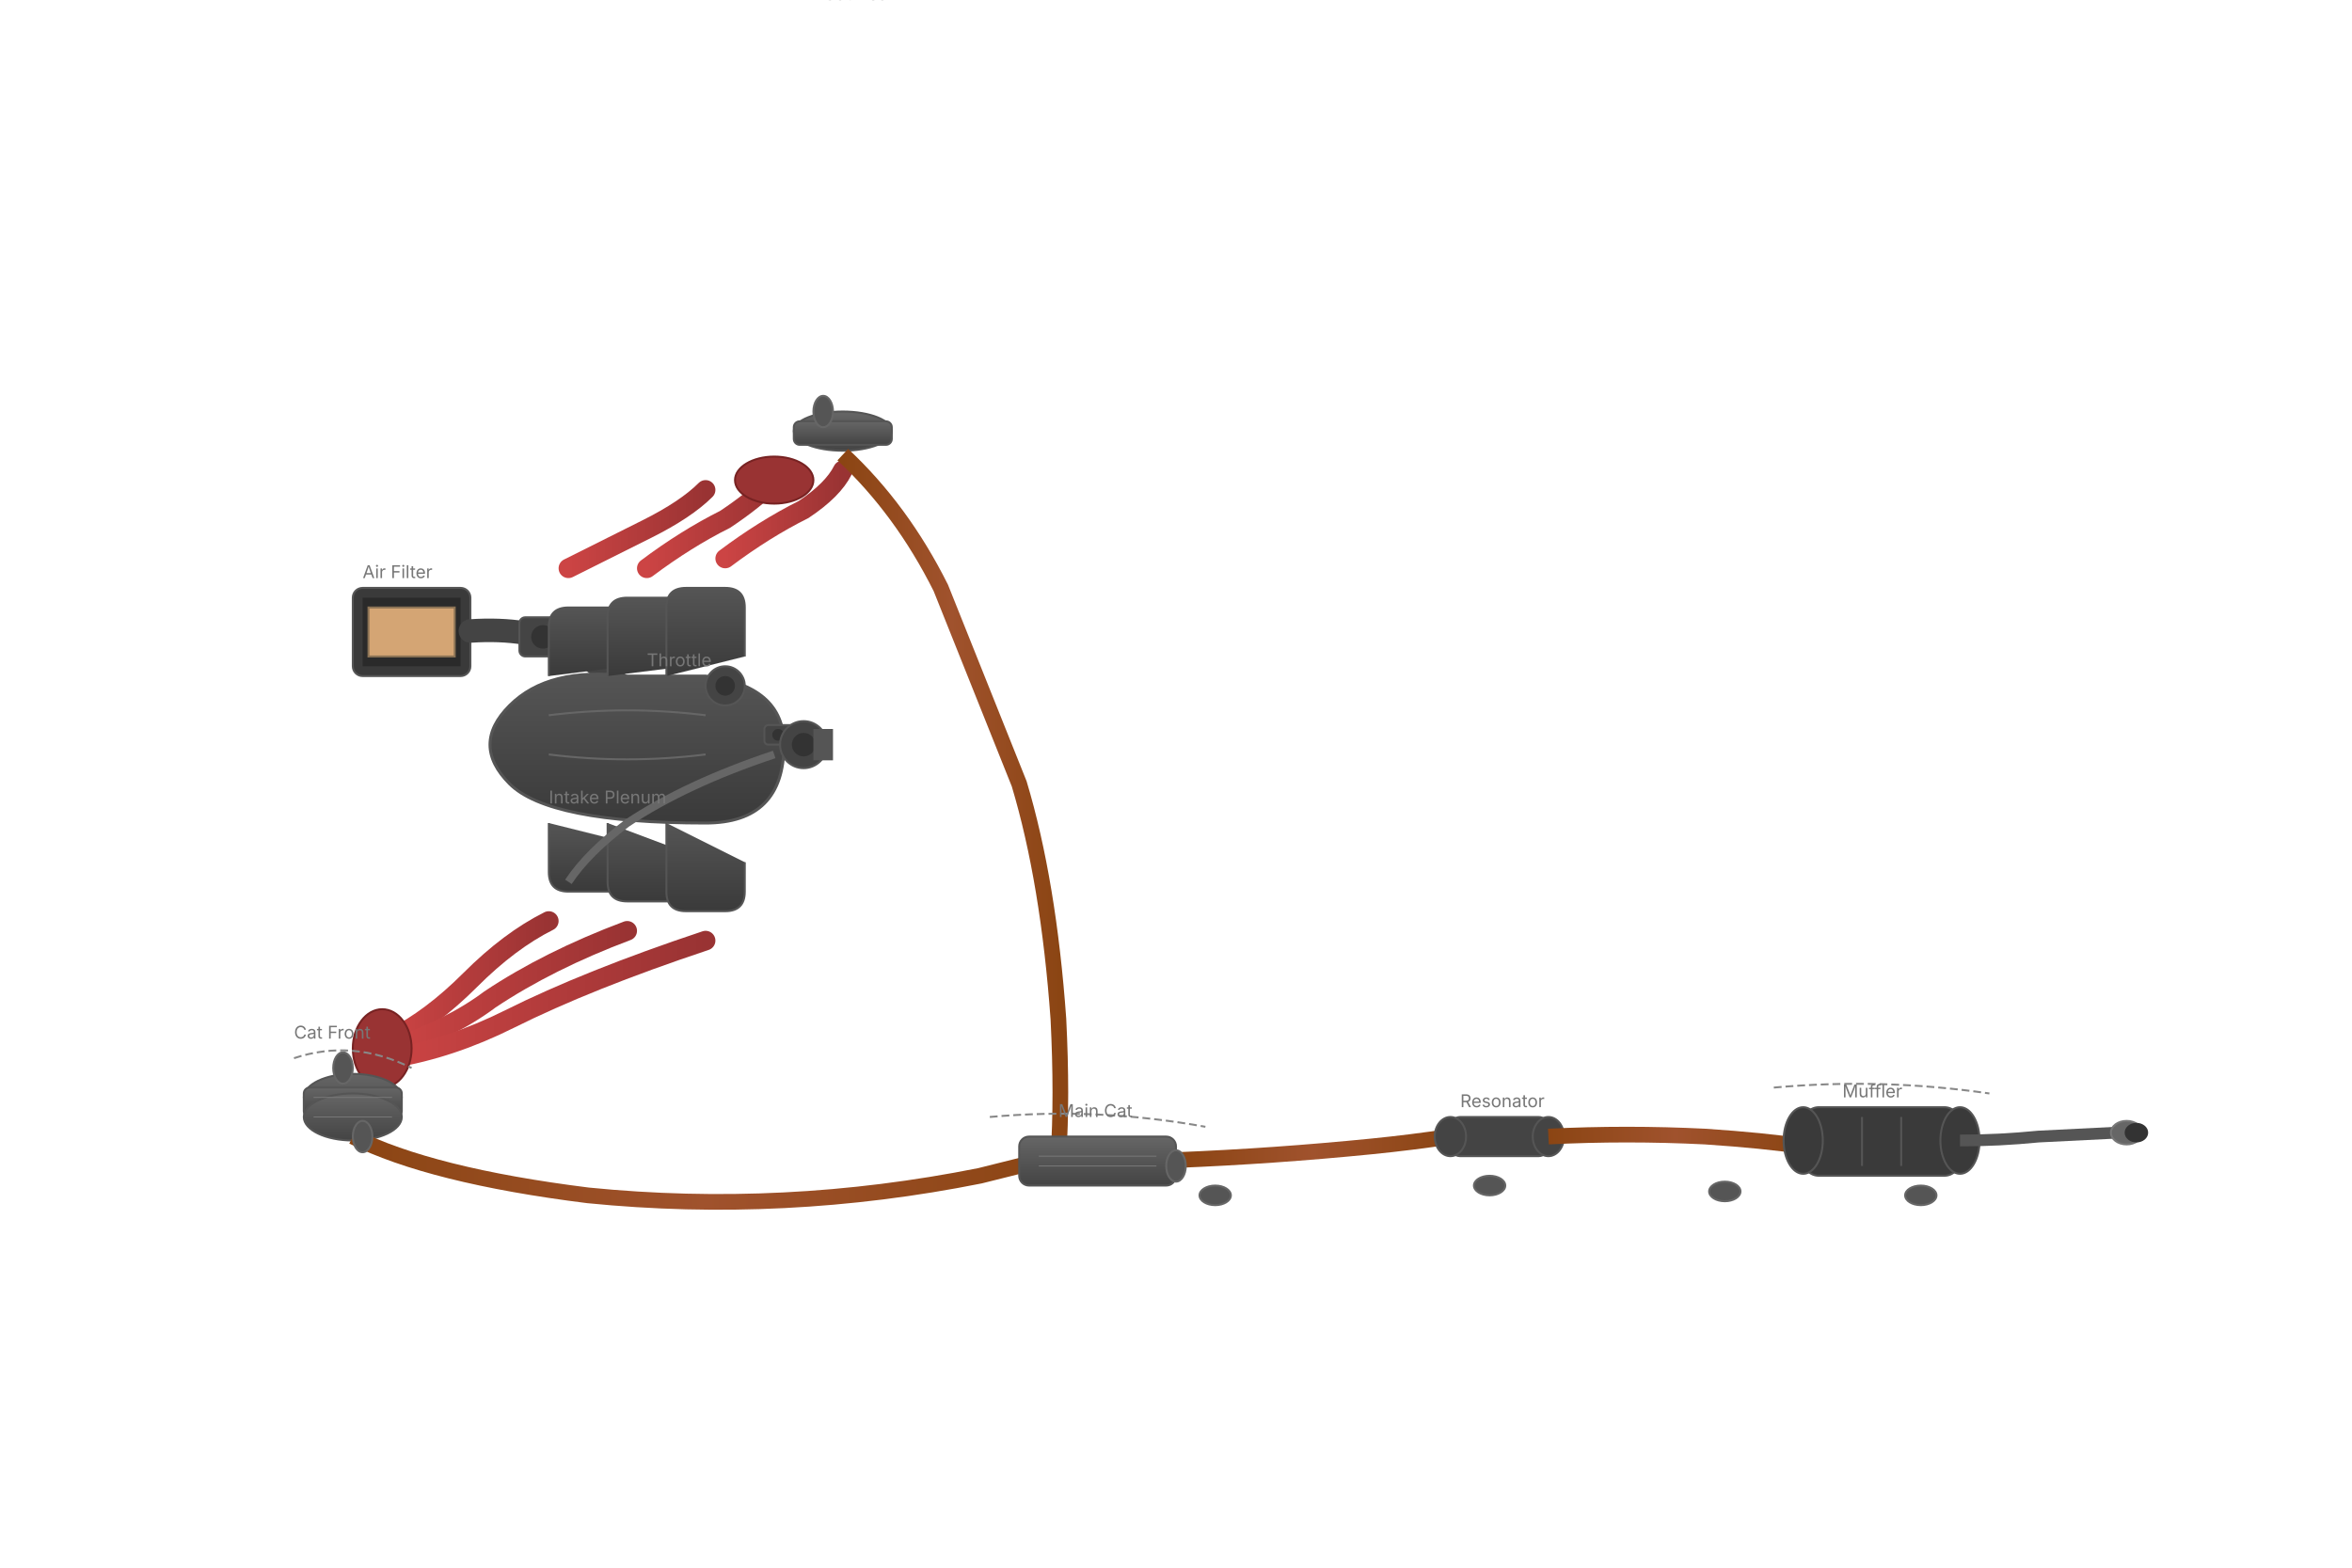
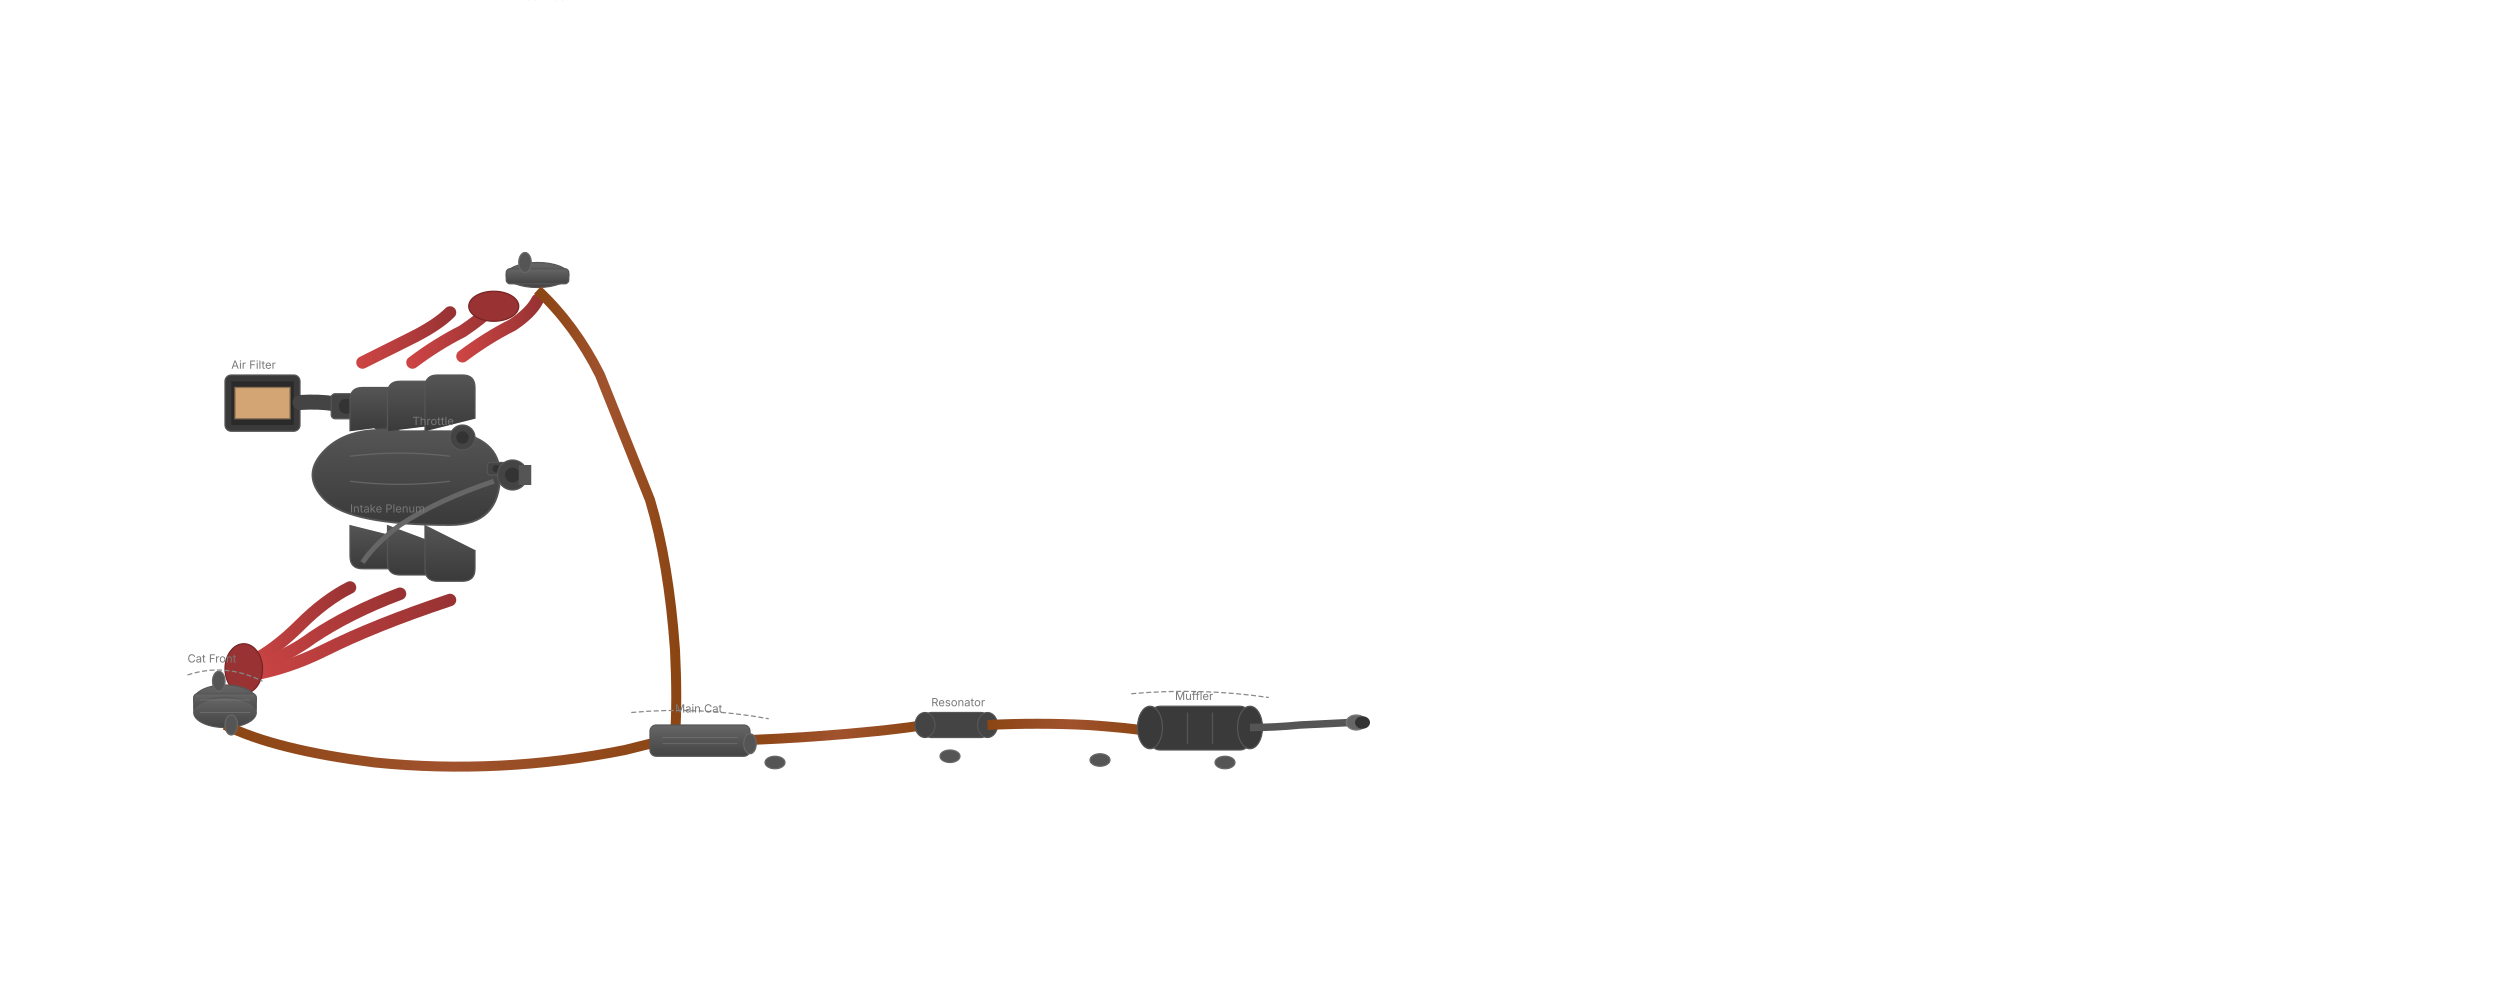
- <svg xmlns="http://www.w3.org/2000/svg" viewBox="0 0 1200 800">
+ <svg xmlns="http://www.w3.org/2000/svg" viewBox="0 0 2000 800">
  <defs>
    <linearGradient id="intakeGradient" x1="0%" y1="0%" x2="0%" y2="100%">
      <stop offset="0%" stop-color="#555" />
      <stop offset="100%" stop-color="#3a3a3a" />
    </linearGradient>
    <linearGradient id="exhaustGradient" x1="0%" y1="0%" x2="100%" y2="0%">
      <stop offset="0%" stop-color="#8B4513" />
      <stop offset="50%" stop-color="#A0522D" />
      <stop offset="100%" stop-color="#8B4513" />
    </linearGradient>
    <linearGradient id="manifoldHeat" x1="0%" y1="0%" x2="100%" y2="0%">
      <stop offset="0%" stop-color="#CC4444" />
      <stop offset="100%" stop-color="#993333" />
    </linearGradient>
    <linearGradient id="catGradient" x1="0%" y1="0%" x2="0%" y2="100%">
      <stop offset="0%" stop-color="#666" />
      <stop offset="100%" stop-color="#444" />
    </linearGradient>
  </defs>
  <g data-component-id="air-filter-box">
    <rect x="180" y="300" width="60" height="45" rx="5" fill="#3a3a3a" stroke="#555" />
    <rect x="185" y="305" width="50" height="35" fill="#2a2a2a" />
    <rect x="188" y="310" width="44" height="25" fill="#D4A574" stroke="#8B7355" />
  </g>
  <path d="M 240 322 Q 270 320, 290 330 Q 310 340, 320 355" stroke="#444" stroke-width="12" fill="none" stroke-linecap="round" data-component-id="air-intake-duct" />
  <g data-component-id="maf-sensor-housing">
    <rect x="265" y="315" width="25" height="20" rx="3" fill="#444" stroke="#555" />
    <circle cx="277" cy="325" r="6" fill="#333" />
  </g>
  <g data-component-id="throttle-body">
    <ellipse cx="340" cy="360" rx="20" ry="15" fill="url(#intakeGradient)" stroke="#666" />
    <ellipse cx="340" cy="360" rx="12" ry="8" fill="#333" />
    <line x1="330" y1="360" x2="350" y2="360" stroke="#555" stroke-width="2" />
  </g>
  <g data-component-id="intake-manifold-plenum">
    <path d="M 320 345 Q 280 340, 260 360 Q 240 380, 260 400 Q 280 420, 360 420 Q 400 420, 400 380 Q 400 350, 360 345 Z" fill="url(#intakeGradient)" stroke="#555" stroke-width="1.5" />
    <path d="M 280 365 Q 320 360, 360 365" stroke="#666" fill="none" />
    <path d="M 280 385 Q 320 390, 360 385" stroke="#666" fill="none" />
  </g>
  <g fill="url(#intakeGradient)" stroke="#555">
    <path d="M 280 420 L 280 445 Q 280 455, 290 455 L 310 455 Q 320 455, 320 445 L 320 430" data-component-id="intake-runner-1" />
    <path d="M 310 420 L 310 450 Q 310 460, 320 460 L 340 460 Q 350 460, 350 450 L 350 435" data-component-id="intake-runner-3" />
    <path d="M 340 420 L 340 455 Q 340 465, 350 465 L 370 465 Q 380 465, 380 455 L 380 440" data-component-id="intake-runner-5" />
    <path d="M 280 345 L 280 320 Q 280 310, 290 310 L 310 310 Q 320 310, 320 320 L 320 340" data-component-id="intake-runner-2" />
    <path d="M 310 345 L 310 315 Q 310 305, 320 305 L 340 305 Q 350 305, 350 315 L 350 340" data-component-id="intake-runner-4" />
    <path d="M 340 345 L 340 310 Q 340 300, 350 300 L 370 300 Q 380 300, 380 310 L 380 335" data-component-id="intake-runner-6" />
  </g>
  <g data-component-id="iac-valve">
    <circle cx="370" cy="350" r="10" fill="#444" stroke="#555" />
    <circle cx="370" cy="350" r="5" fill="#333" />
  </g>
  <g data-component-id="pcv-valve">
    <rect x="390" y="370" width="15" height="10" rx="2" fill="#444" stroke="#555" />
    <circle cx="397" cy="375" r="3" fill="#333" />
  </g>
  <g data-component-id="exhaust-manifold-front">
    <path d="M 280 470 Q 260 480, 240 500 Q 220 520, 200 530" stroke="url(#manifoldHeat)" stroke-width="10" fill="none" stroke-linecap="round" />
    <path d="M 320 475 Q 280 490, 250 510 Q 230 525, 200 535" stroke="url(#manifoldHeat)" stroke-width="10" fill="none" stroke-linecap="round" />
    <path d="M 360 480 Q 300 500, 260 520 Q 230 535, 200 540" stroke="url(#manifoldHeat)" stroke-width="10" fill="none" stroke-linecap="round" />
    <ellipse cx="195" cy="535" rx="15" ry="20" fill="#993333" stroke="#772222" />
  </g>
  <g data-component-id="exhaust-manifold-rear">
    <path d="M 290 290 Q 310 280, 330 270 Q 350 260, 360 250" stroke="url(#manifoldHeat)" stroke-width="10" fill="none" stroke-linecap="round" />
    <path d="M 330 290 Q 350 275, 370 265 Q 385 255, 395 245" stroke="url(#manifoldHeat)" stroke-width="10" fill="none" stroke-linecap="round" />
    <path d="M 370 285 Q 390 270, 410 260 Q 425 250, 430 240" stroke="url(#manifoldHeat)" stroke-width="10" fill="none" stroke-linecap="round" />
    <ellipse cx="395" cy="245" rx="20" ry="12" fill="#993333" stroke="#772222" />
  </g>
  <g data-component-id="catalytic-converter-front">
    <ellipse cx="180" cy="560" rx="25" ry="12" fill="url(#catGradient)" stroke="#555" />
    <rect x="155" y="555" width="50" height="15" rx="3" fill="url(#catGradient)" stroke="#555" />
    <ellipse cx="180" cy="570" rx="25" ry="12" fill="url(#catGradient)" stroke="#555" />
    <path d="M 160 560 L 200 560 M 160 570 L 200 570" stroke="#777" stroke-width="0.5" />
  </g>
  <g data-component-id="catalytic-converter-rear">
    <ellipse cx="430" cy="220" rx="25" ry="10" fill="url(#catGradient)" stroke="#555" />
    <rect x="405" y="215" width="50" height="12" rx="3" fill="url(#catGradient)" stroke="#555" />
  </g>
  <path d="M 180 580 Q 220 600, 300 610 Q 400 620, 500 600 Q 520 595, 540 590" stroke="url(#exhaustGradient)" stroke-width="8" fill="none" data-component-id="front-pipe" />
  <path d="M 430 232 Q 460 260, 480 300 Q 500 350, 520 400 Q 535 450, 540 520 Q 542 560, 540 590" stroke="url(#exhaustGradient)" stroke-width="8" fill="none" data-component-id="rear-collector-pipe" />
  <g data-component-id="main-catalytic-converter">
    <rect x="520" y="580" width="80" height="25" rx="5" fill="url(#catGradient)" stroke="#555" />
    <line x1="530" y1="590" x2="590" y2="590" stroke="#777" stroke-width="0.5" />
    <line x1="530" y1="595" x2="590" y2="595" stroke="#777" stroke-width="0.5" />
  </g>
  <path d="M 600 592 Q 650 590, 700 585 Q 720 583, 740 580" stroke="url(#exhaustGradient)" stroke-width="8" fill="none" data-component-id="intermediate-pipe" />
  <g data-component-id="resonator">
    <rect x="740" y="570" width="50" height="20" rx="5" fill="#444" stroke="#555" />
    <ellipse cx="740" cy="580" rx="8" ry="10" fill="#444" stroke="#555" />
    <ellipse cx="790" cy="580" rx="8" ry="10" fill="#444" stroke="#555" />
  </g>
  <path d="M 790 580 Q 830 578, 870 580 Q 900 582, 920 585" stroke="url(#exhaustGradient)" stroke-width="8" fill="none" data-component-id="rear-pipe" />
  <g data-component-id="muffler">
    <rect x="920" y="565" width="80" height="35" rx="8" fill="#3a3a3a" stroke="#555" />
    <ellipse cx="920" cy="582" rx="10" ry="17" fill="#3a3a3a" stroke="#555" />
    <ellipse cx="1000" cy="582" rx="10" ry="17" fill="#3a3a3a" stroke="#555" />
    <line x1="950" y1="570" x2="950" y2="595" stroke="#555" />
    <line x1="970" y1="570" x2="970" y2="595" stroke="#555" />
  </g>
  <path d="M 1000 582 Q 1020 582, 1040 580 L 1080 578" stroke="#555" stroke-width="6" fill="none" data-component-id="tailpipe" />
  <g data-component-id="exhaust-tip">
    <ellipse cx="1085" cy="578" rx="8" ry="6" fill="#666" stroke="#777" />
    <ellipse cx="1090" cy="578" rx="6" ry="5" fill="#333" />
  </g>
  <g fill="#555" stroke="#666">
    <ellipse cx="175" cy="545" rx="5" ry="8" data-component-id="o2-sensor-b1s1" />
    <ellipse cx="185" cy="580" rx="5" ry="8" data-component-id="o2-sensor-b1s2" />
    <ellipse cx="420" cy="210" rx="5" ry="8" data-component-id="o2-sensor-b2s1" />
    <ellipse cx="600" cy="595" rx="5" ry="8" data-component-id="o2-sensor-b2s2" />
  </g>
  <g data-component-id="egr-valve">
    <circle cx="410" cy="380" r="12" fill="#444" stroke="#555" />
    <circle cx="410" cy="380" r="6" fill="#333" />
    <rect x="415" y="372" width="10" height="16" fill="#555" />
  </g>
  <path d="M 395 385 Q 350 400, 320 420 Q 300 435, 290 450" stroke="#666" stroke-width="4" fill="none" data-component-id="egr-pipe" />
  <g fill="#555" stroke="#666">
    <ellipse cx="620" cy="610" rx="8" ry="5" data-component-id="exhaust-hanger-1" />
    <ellipse cx="760" cy="605" rx="8" ry="5" data-component-id="exhaust-hanger-2" />
    <ellipse cx="880" cy="608" rx="8" ry="5" data-component-id="exhaust-hanger-3" />
    <ellipse cx="980" cy="610" rx="8" ry="5" data-component-id="exhaust-hanger-4" />
  </g>
  <g fill="none" stroke="#888" stroke-width="1" stroke-dasharray="4,2">
    <path d="M 150 540 Q 180 530, 210 545" data-component-id="heat-shield-cat-front" />
    <path d="M 505 570 Q 560 565, 615 575" data-component-id="heat-shield-main-cat" />
    <path d="M 905 555 Q 960 550, 1015 558" data-component-id="heat-shield-muffler" />
  </g>
  <g font-family="Inter, sans-serif" font-size="9" fill="#777">
    <text x="185" y="295">Air Filter</text>
    <text x="330" y="340">Throttle</text>
    <text x="280" y="410">Intake Plenum</text>
    <text x="150" y="530">Cat Front</text>
    <text x="420" cy="210">Cat Rear</text>
    <text x="540" y="570">Main Cat</text>
    <text x="745" y="565">Resonator</text>
    <text x="940" y="560">Muffler</text>
  </g>
</svg>
